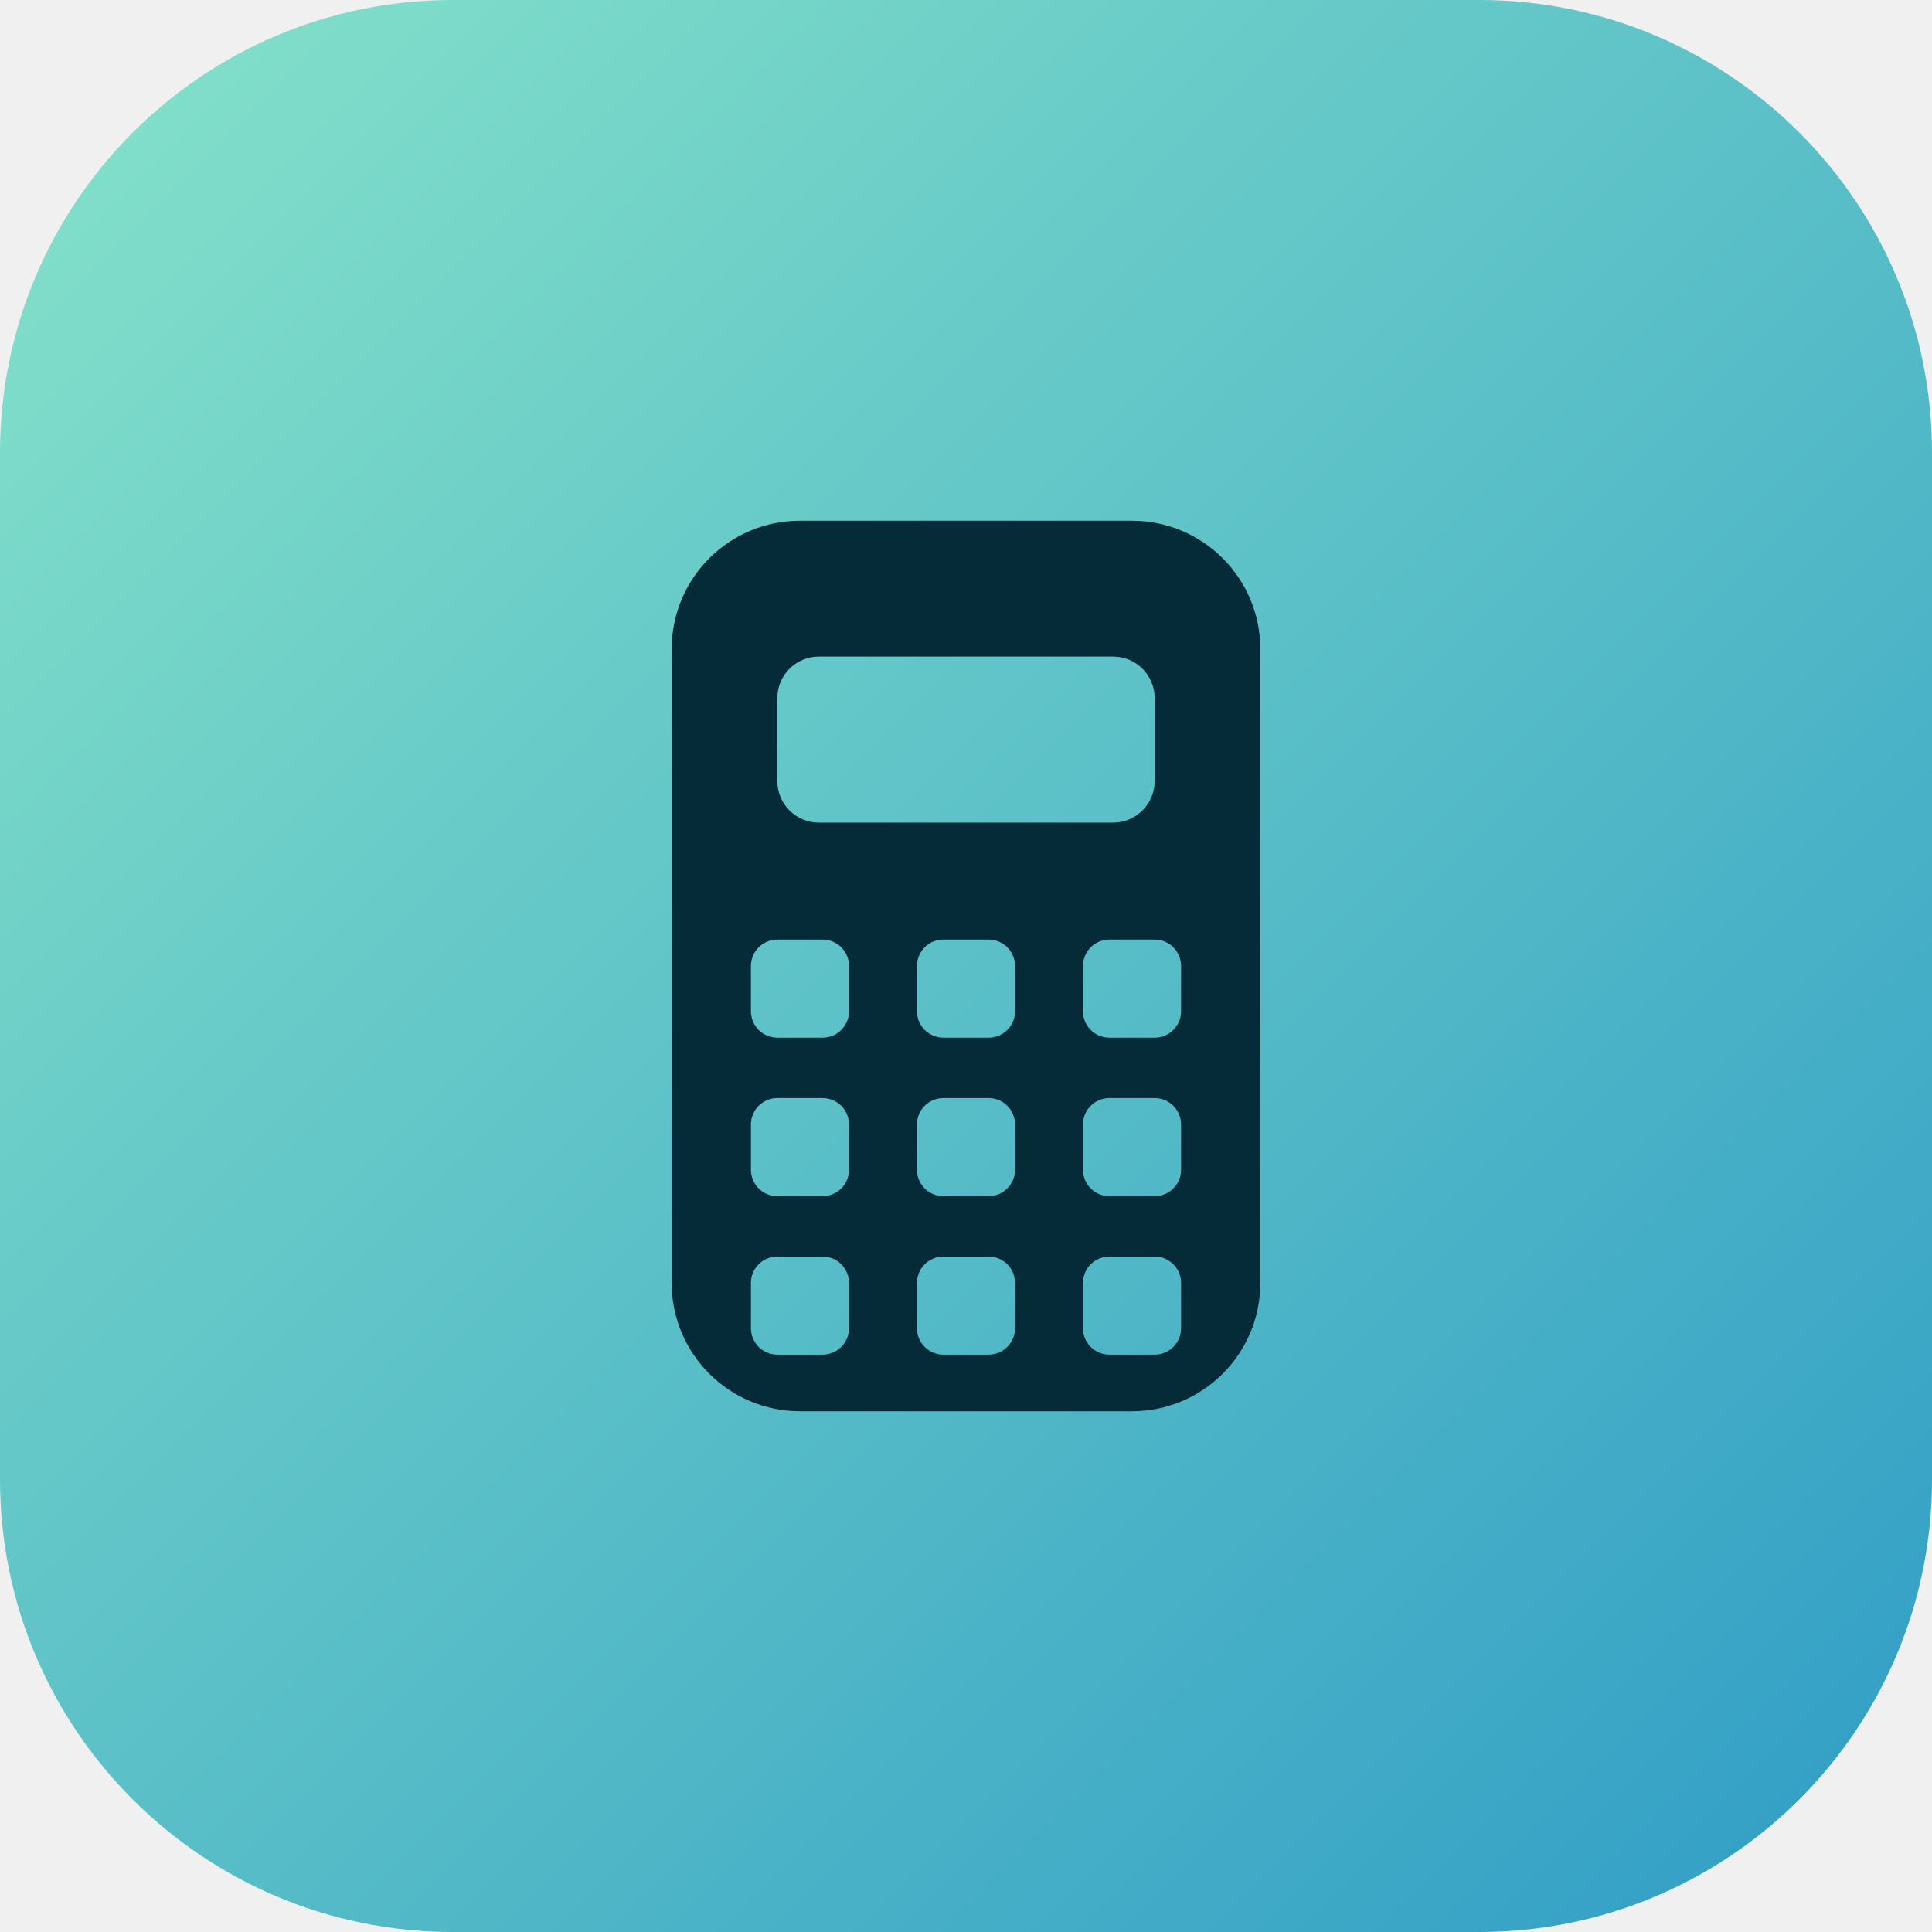
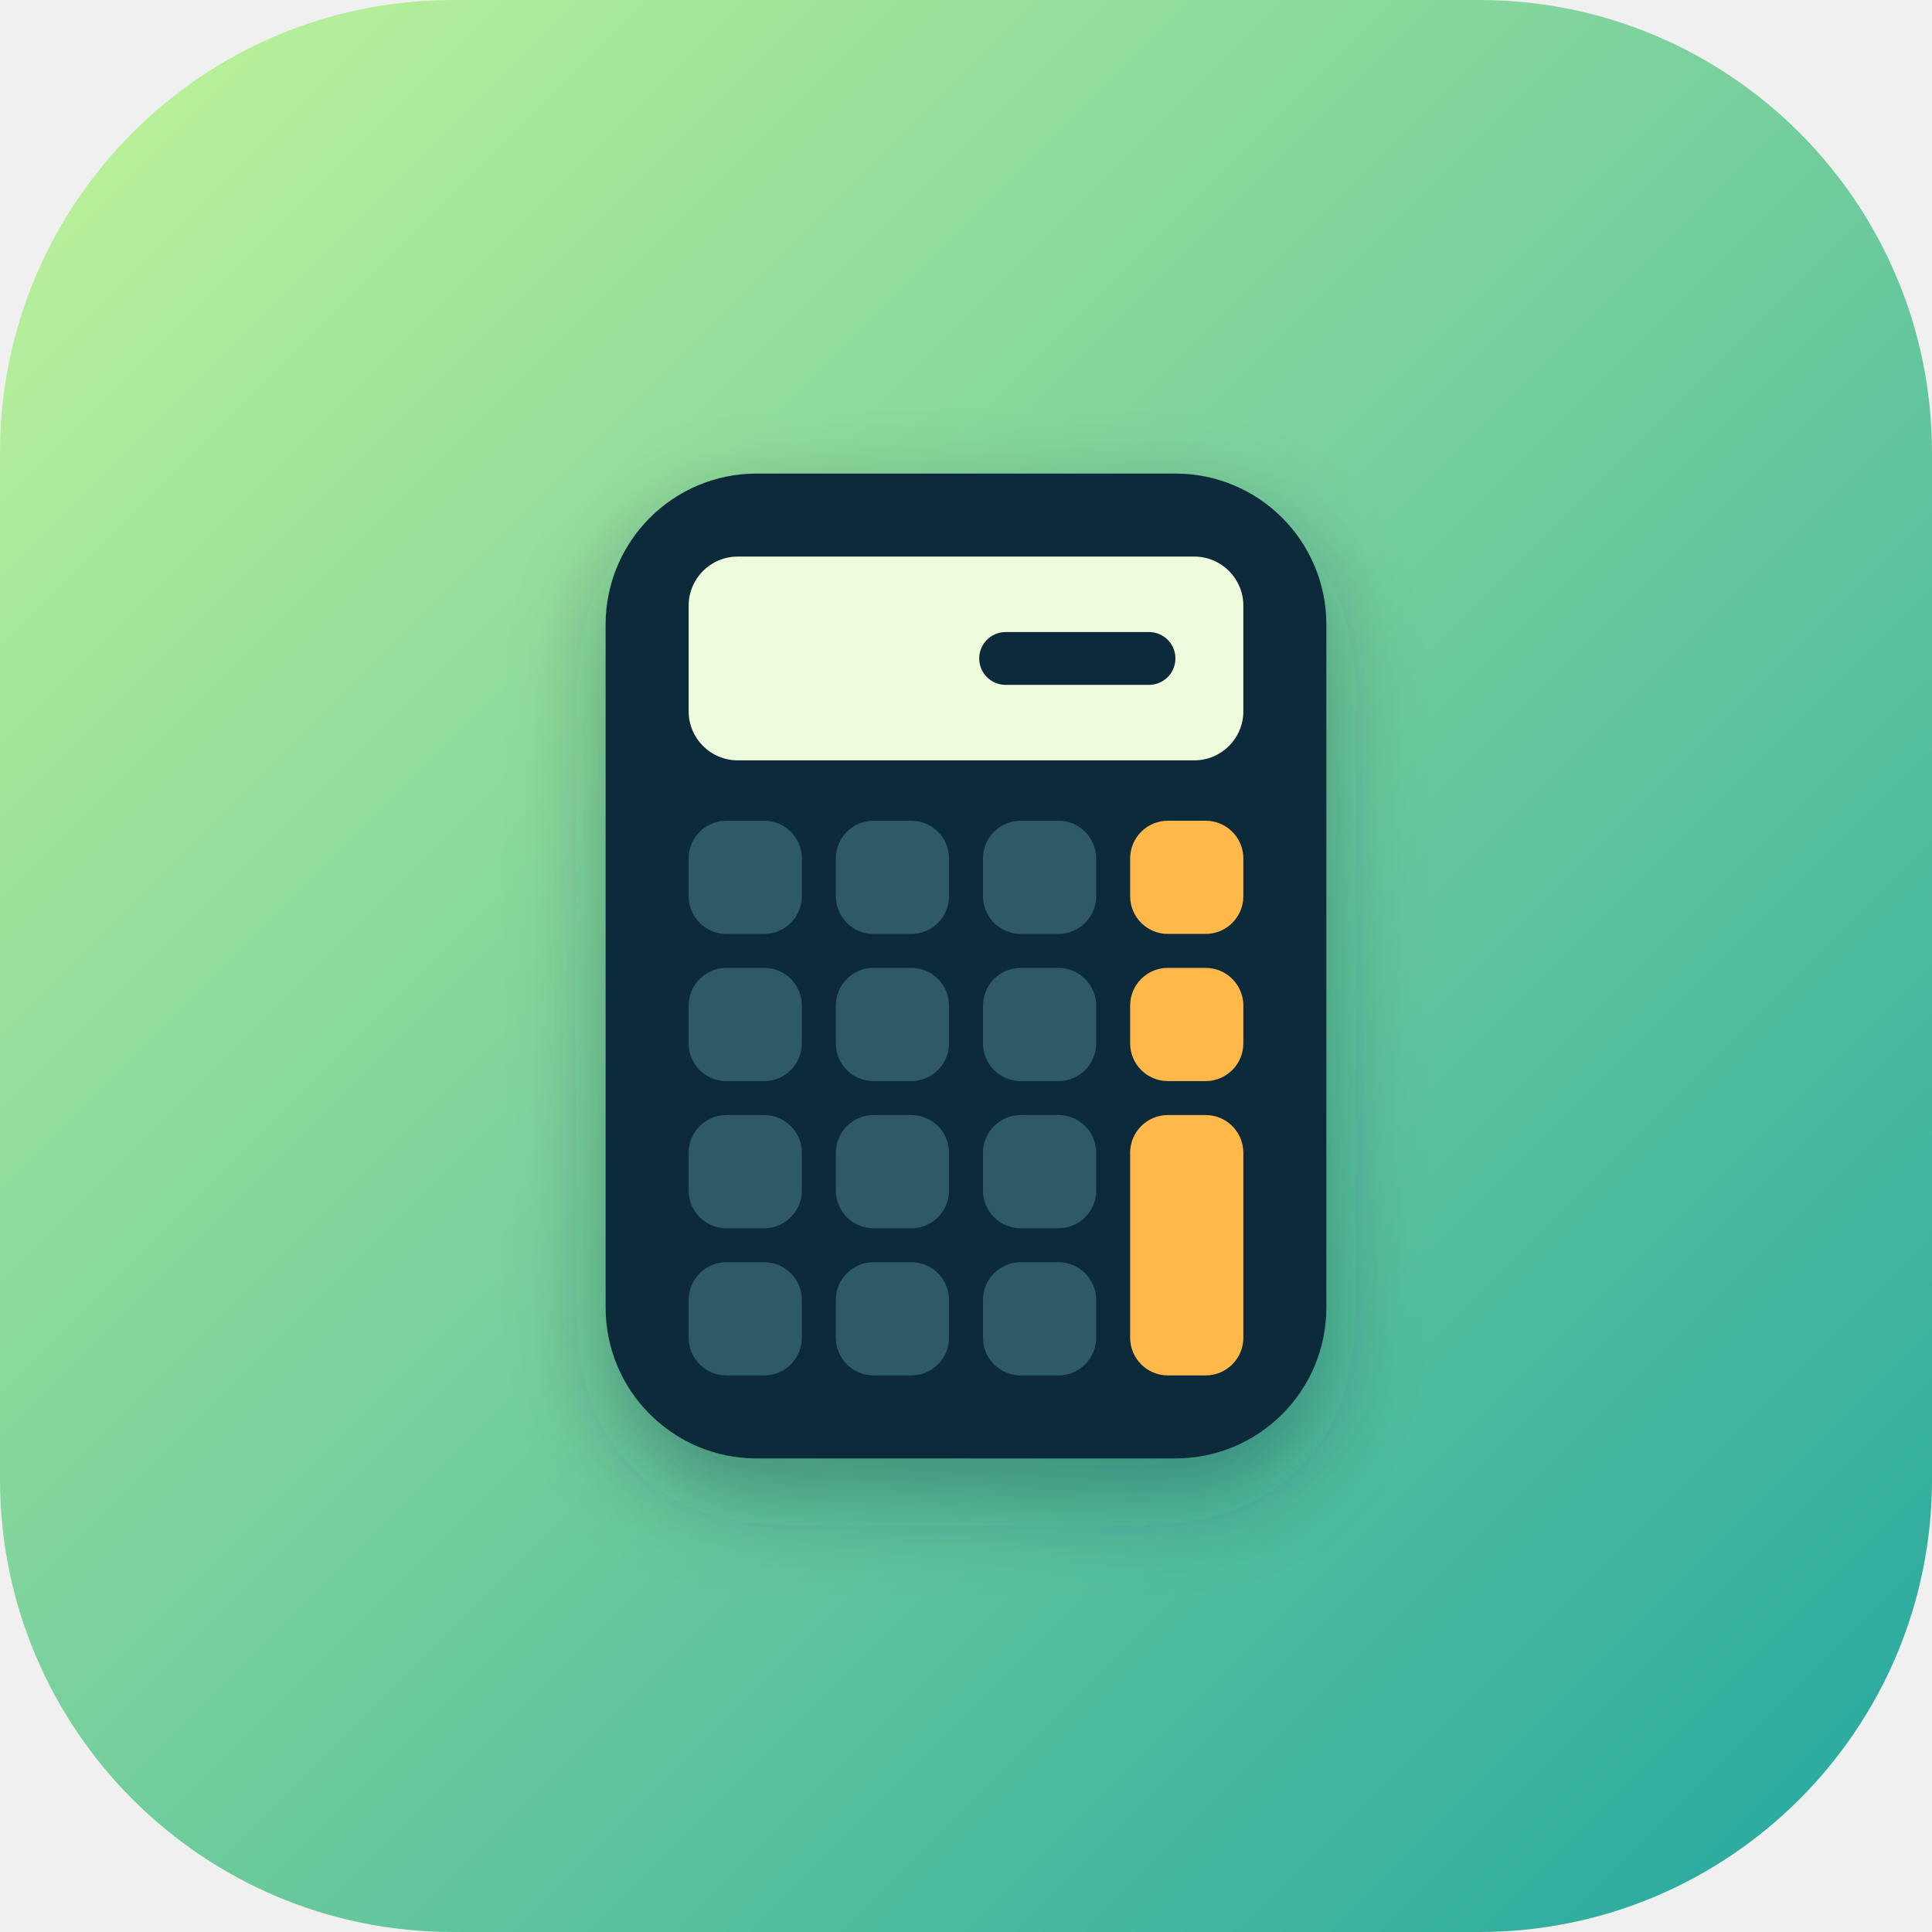
<svg xmlns="http://www.w3.org/2000/svg" viewBox="0 0 512 512">
  <defs>
    <linearGradient id="g" x1="0" y1="0" x2="1" y2="1">
-       <stop offset="0" stop-color="#86e3c9" />
-       <stop offset="1" stop-color="#2f9cc6" />
+       <stop offset="0" stop-color="#c3f59a" />
+       <stop offset="1" stop-color="#22a6a0" />
    </linearGradient>
-     <mask id="m">
-       <rect width="512" height="512" fill="#fff" />
-       <g fill="#000">
-         <rect x="206" y="174" width="100" height="44" rx="11" />
-         <rect x="199" y="249" width="26" height="26" rx="7" />
-         <rect x="243" y="249" width="26" height="26" rx="7" />
-         <rect x="287" y="249" width="26" height="26" rx="7" />
-         <rect x="199" y="291" width="26" height="26" rx="7" />
-         <rect x="243" y="291" width="26" height="26" rx="7" />
-         <rect x="287" y="291" width="26" height="26" rx="7" />
-         <rect x="199" y="333" width="26" height="26" rx="7" />
-         <rect x="243" y="333" width="26" height="26" rx="7" />
-         <rect x="287" y="333" width="26" height="26" rx="7" />
-       </g>
-     </mask>
+     <filter id="s" x="-30%" y="-30%" width="160%" height="160%">
+       <feDropShadow dx="0" dy="10" stdDeviation="12" flood-color="#0e2b3a" flood-opacity=".35" />
+     </filter>
  </defs>
  <rect width="512" height="512" rx="120" fill="url(#g)" />
-   <g id="glyph">
-     <rect x="178" y="138" width="156" height="236" rx="34" fill="#052a38" mask="url(#m)" />
+   <g id="glyph" filter="url(#s)">
+     <rect x="160.5" y="125.5" width="191" height="261" rx="40" fill="#0e2b3a" />
+     <rect x="182.5" y="147.5" width="147" height="54" rx="13" fill="#effcdc" />
+     <rect x="259.5" y="167.5" width="52" height="14" rx="7" fill="#0e2b3a" />
+     <rect x="182.5" y="217.5" width="30" height="30" rx="10" fill="#2d5a66" />
+     <rect x="221.5" y="217.5" width="30" height="30" rx="10" fill="#2d5a66" />
+     <rect x="260.5" y="217.5" width="30" height="30" rx="10" fill="#2d5a66" />
+     <rect x="182.5" y="256.5" width="30" height="30" rx="10" fill="#2d5a66" />
+     <rect x="221.5" y="256.5" width="30" height="30" rx="10" fill="#2d5a66" />
+     <rect x="260.5" y="256.5" width="30" height="30" rx="10" fill="#2d5a66" />
+     <rect x="182.5" y="295.5" width="30" height="30" rx="10" fill="#2d5a66" />
+     <rect x="221.5" y="295.5" width="30" height="30" rx="10" fill="#2d5a66" />
+     <rect x="260.5" y="295.5" width="30" height="30" rx="10" fill="#2d5a66" />
+     <rect x="182.5" y="334.5" width="30" height="30" rx="10" fill="#2d5a66" />
+     <rect x="221.5" y="334.5" width="30" height="30" rx="10" fill="#2d5a66" />
+     <rect x="260.5" y="334.5" width="30" height="30" rx="10" fill="#2d5a66" />
+     <rect x="299.5" y="217.5" width="30" height="30" rx="10" fill="#ffb84a" />
+     <rect x="299.5" y="256.5" width="30" height="30" rx="10" fill="#ffb84a" />
+     <rect x="299.5" y="295.5" width="30" height="69" rx="10" fill="#ffb84a" />
  </g>
</svg>
